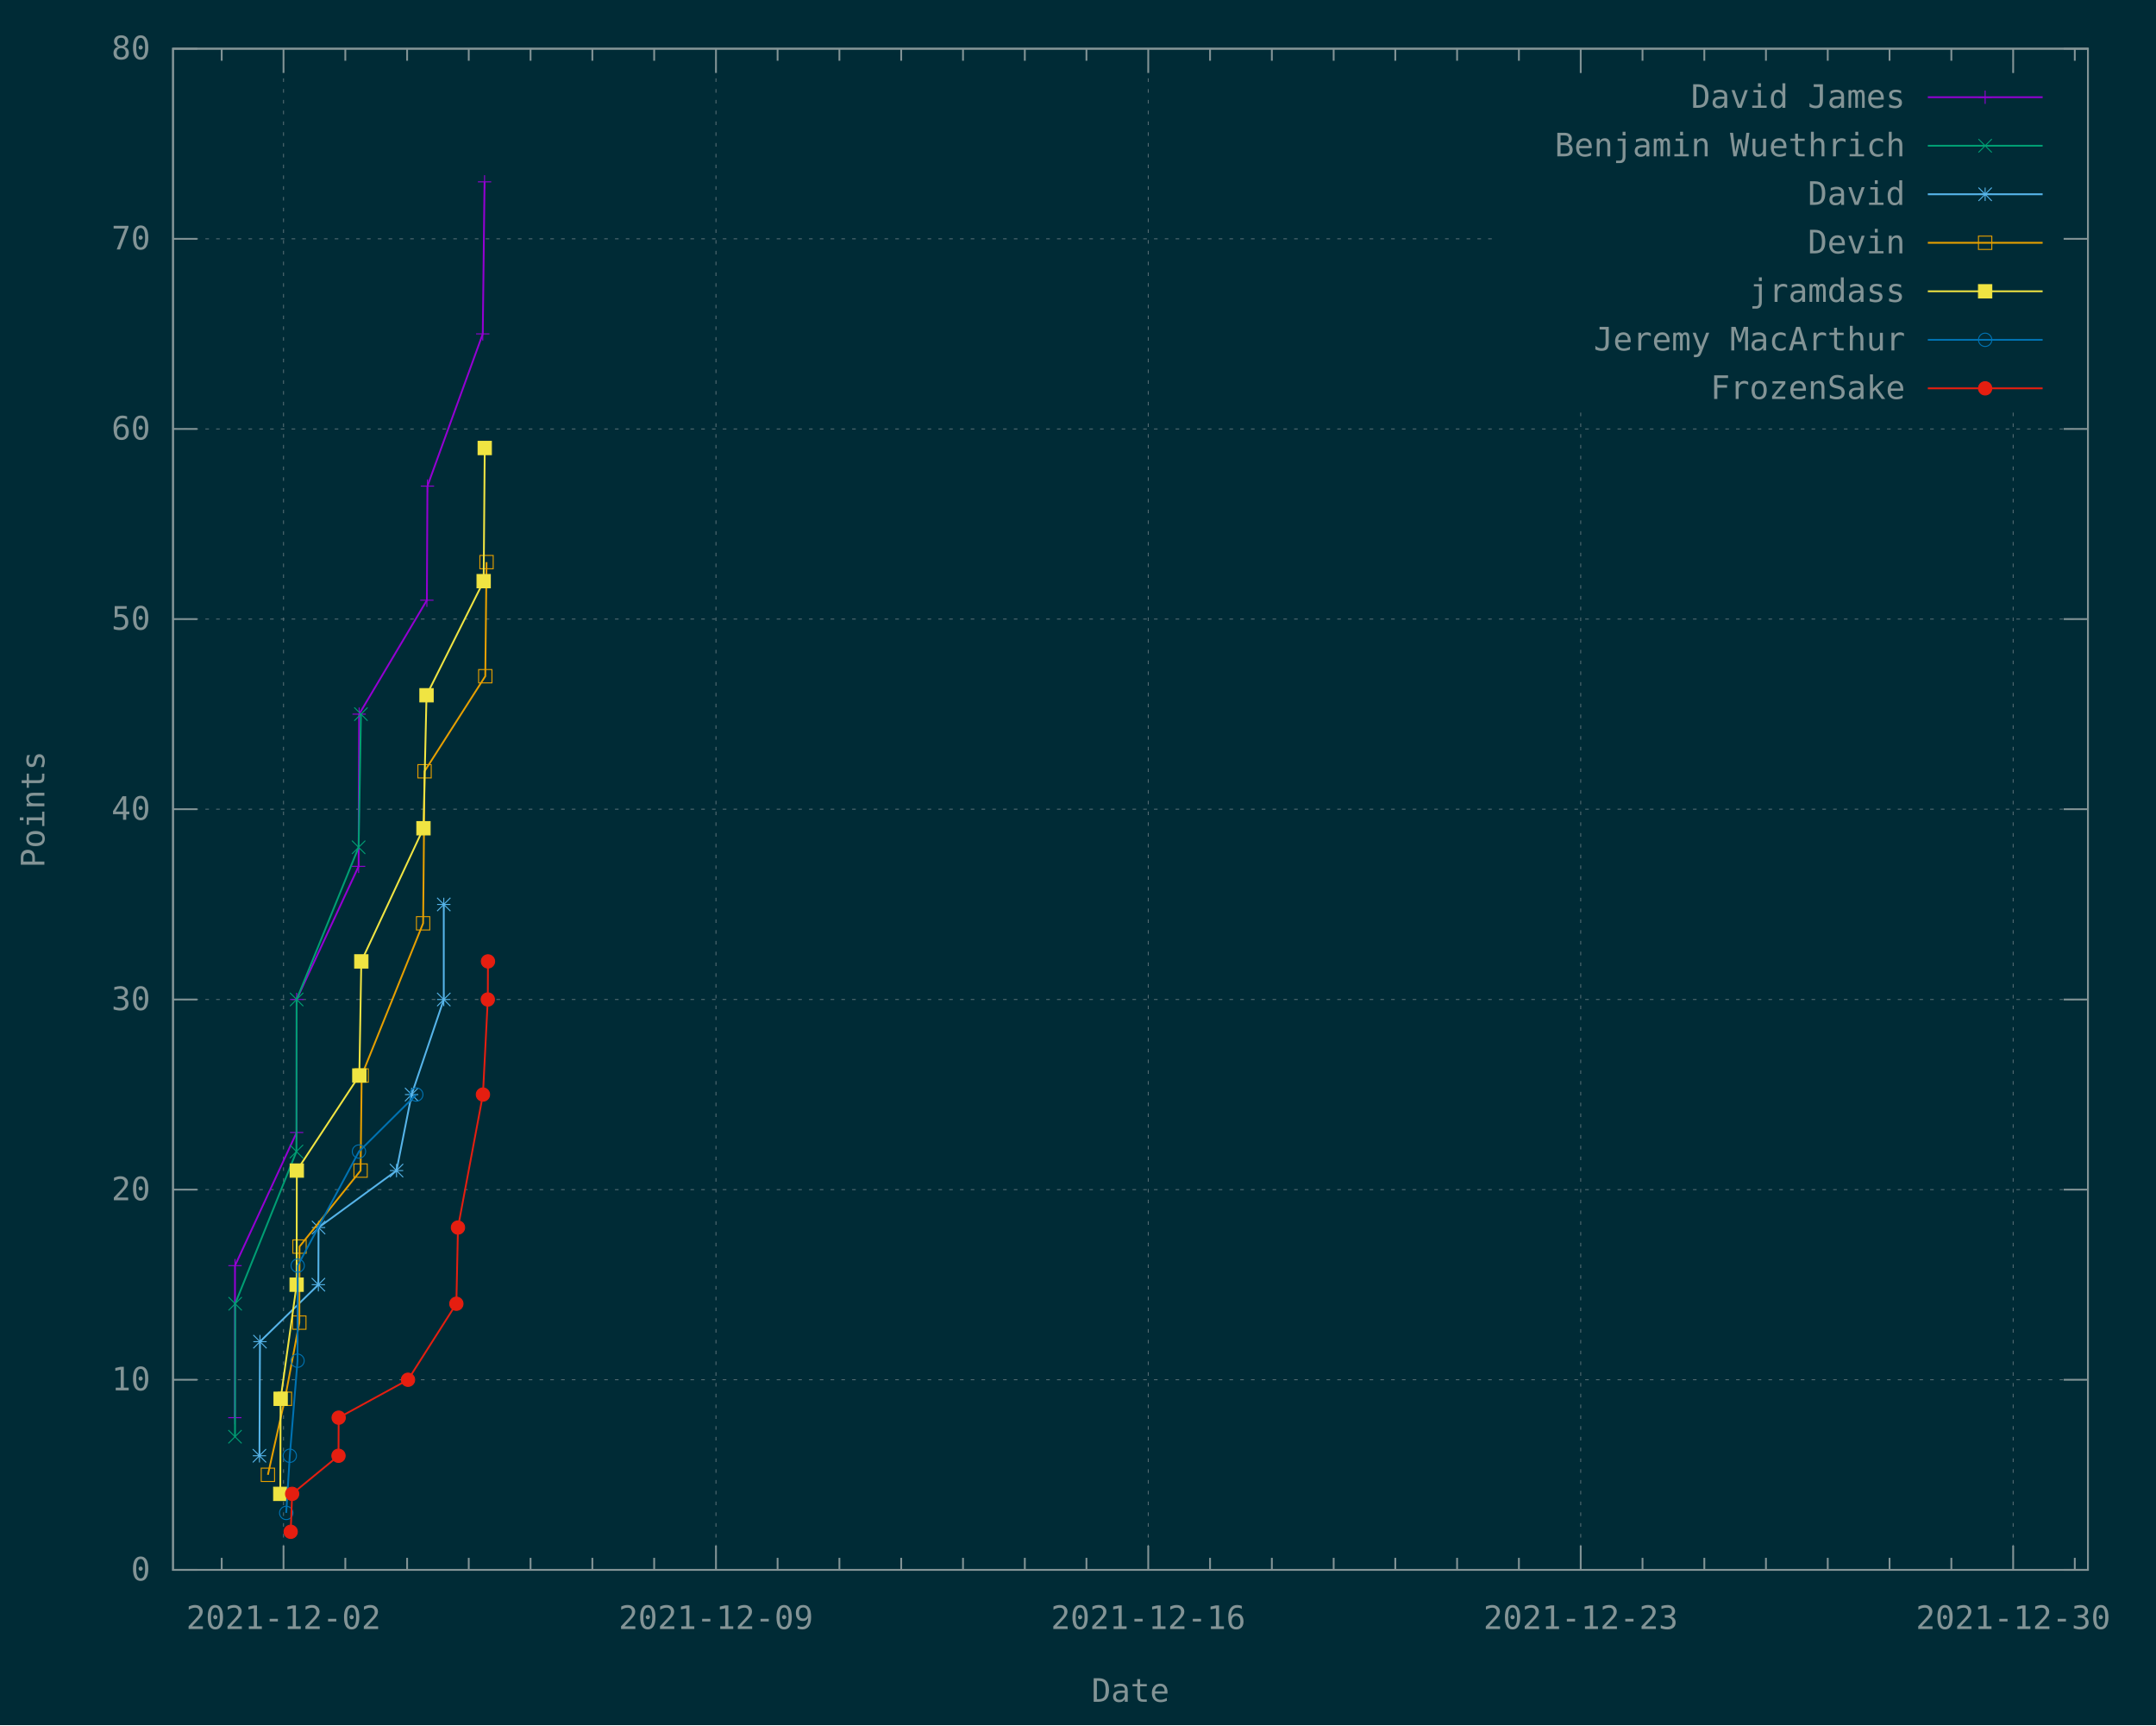
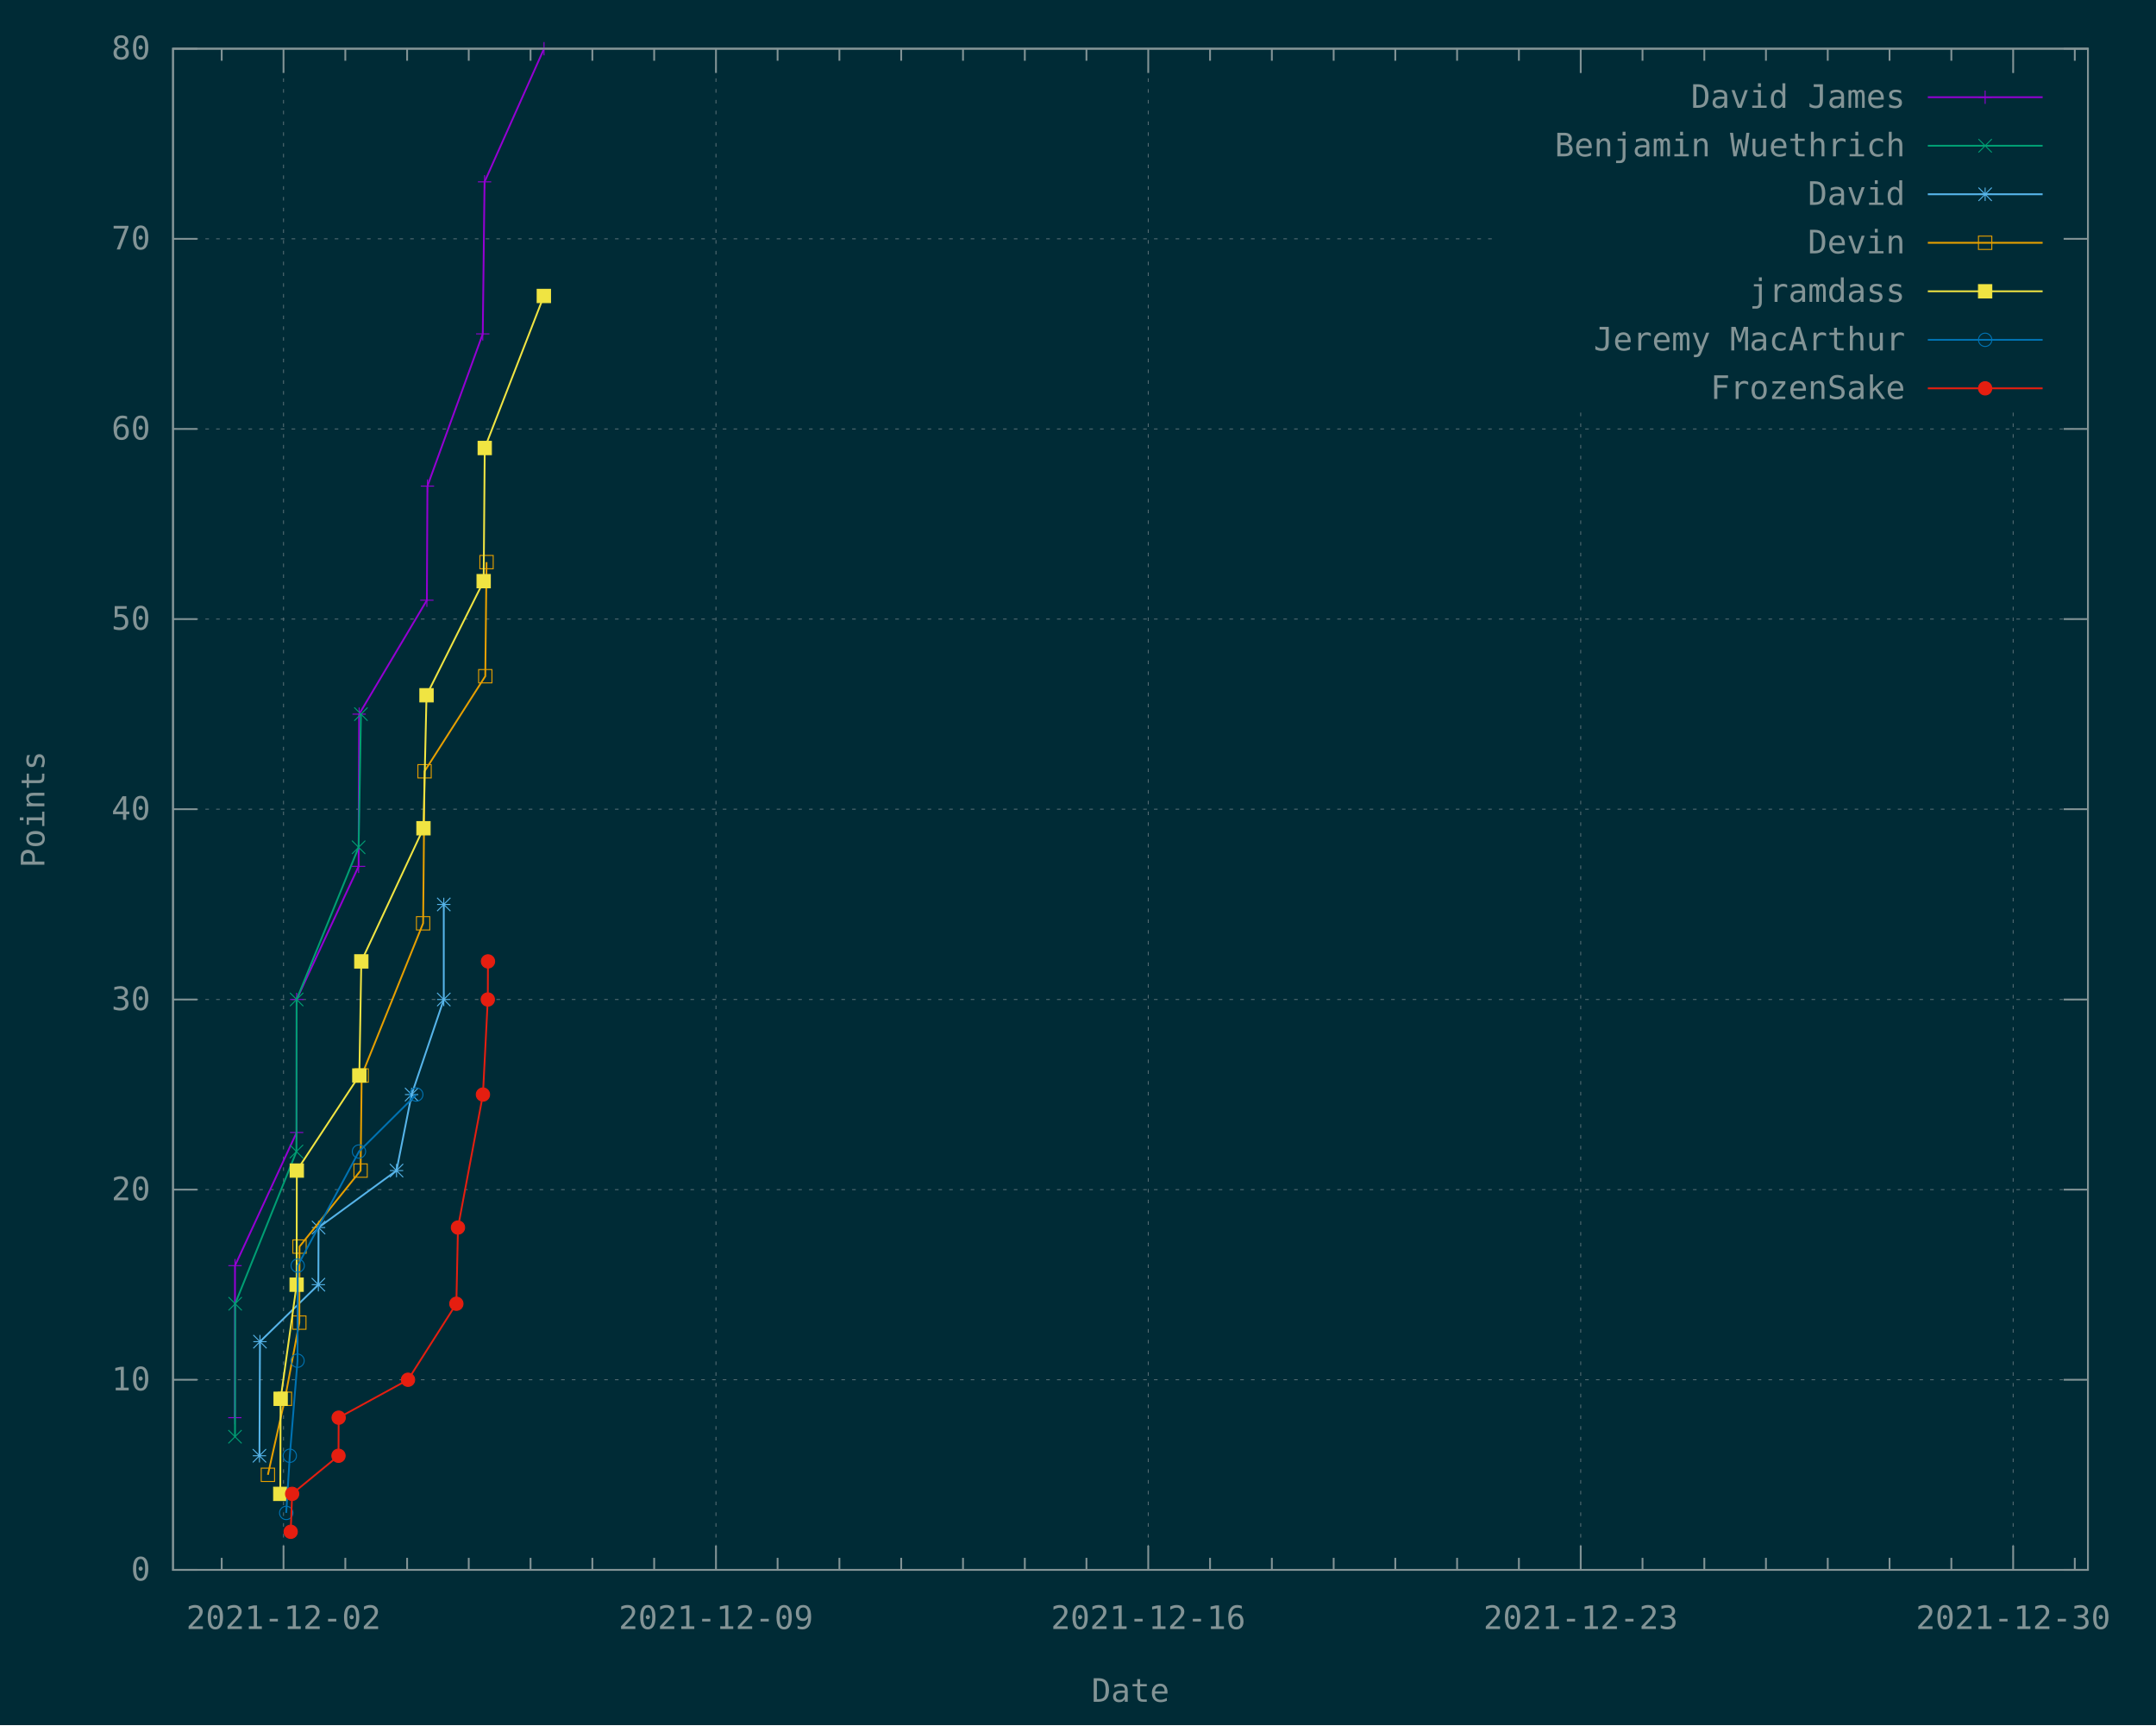
<svg xmlns="http://www.w3.org/2000/svg" xmlns:xlink="http://www.w3.org/1999/xlink" width="1200" height="960" viewBox="0 0 1200 960">
  <g id="gnuplot_canvas">
    <rect x="0" y="0" width="1200" height="960" fill="#002b36" />
    <defs>
      <circle id="gpDot" r="0.5" stroke-width="0.5" stroke="currentColor" />
      <path id="gpPt0" stroke-width="0.148" stroke="currentColor" d="M-1,0 h2 M0,-1 v2" />
      <path id="gpPt1" stroke-width="0.148" stroke="currentColor" d="M-1,-1 L1,1 M1,-1 L-1,1" />
      <path id="gpPt2" stroke-width="0.148" stroke="currentColor" d="M-1,0 L1,0 M0,-1 L0,1 M-1,-1 L1,1 M-1,1 L1,-1" />
      <rect id="gpPt3" stroke-width="0.148" stroke="currentColor" x="-1" y="-1" width="2" height="2" />
      <rect id="gpPt4" stroke-width="0.148" stroke="currentColor" fill="currentColor" x="-1" y="-1" width="2" height="2" />
      <circle id="gpPt5" stroke-width="0.148" stroke="currentColor" cx="0" cy="0" r="1" />
      <use xlink:href="#gpPt5" id="gpPt6" fill="currentColor" stroke="none" />
      <path id="gpPt7" stroke-width="0.148" stroke="currentColor" d="M0,-1.33 L-1.33,0.67 L1.33,0.67 z" />
      <use xlink:href="#gpPt7" id="gpPt8" fill="currentColor" stroke="none" />
      <use xlink:href="#gpPt7" id="gpPt9" stroke="currentColor" transform="rotate(180)" />
      <use xlink:href="#gpPt9" id="gpPt10" fill="currentColor" stroke="none" />
      <use xlink:href="#gpPt3" id="gpPt11" stroke="currentColor" transform="rotate(45)" />
      <use xlink:href="#gpPt11" id="gpPt12" fill="currentColor" stroke="none" />
      <path id="gpPt13" stroke-width="0.148" stroke="currentColor" d="M0,1.330 L1.265,0.411 L0.782,-1.067 L-0.782,-1.076 L-1.265,0.411 z" />
      <use xlink:href="#gpPt13" id="gpPt14" fill="currentColor" stroke="none" />
      <filter id="textbox" filterUnits="objectBoundingBox" x="0" y="0" height="1" width="1">
        <feFlood flood-color="#002B36" flood-opacity="1" result="bgnd" />
        <feComposite in="SourceGraphic" in2="bgnd" operator="atop" />
      </filter>
      <filter id="greybox" filterUnits="objectBoundingBox" x="0" y="0" height="1" width="1">
        <feFlood flood-color="lightgrey" flood-opacity="1" result="grey" />
        <feComposite in="SourceGraphic" in2="grey" operator="atop" />
      </filter>
    </defs>
    <g fill="none" color="#002B36" stroke="currentColor" stroke-width="1.00" stroke-linecap="butt" stroke-linejoin="miter">
</g>
    <g fill="none" color="black" stroke="currentColor" stroke-width="1.00" stroke-linecap="butt" stroke-linejoin="miter">
</g>
    <g fill="none" color="black" stroke="rgb(131, 148, 150)" stroke-width="0.50" stroke-linecap="butt" stroke-linejoin="miter">
</g>
    <g fill="none" color="gray" stroke="currentColor" stroke-width="0.50" stroke-linecap="butt" stroke-linejoin="miter">
      <path stroke="rgb( 88, 110, 117)" stroke-dasharray="2,4" class="gridline" d="M96.3,873.6 L1162.1,873.6  " />
    </g>
    <g fill="none" color="gray" stroke="rgb( 88, 110, 117)" stroke-width="1.00" stroke-linecap="butt" stroke-linejoin="miter">
</g>
    <g fill="none" color="black" stroke="currentColor" stroke-width="1.00" stroke-linecap="butt" stroke-linejoin="miter">
      <path stroke="rgb(131, 148, 150)" d="M96.3,873.6 L109.8,873.6 M1162.1,873.6 L1148.6,873.6  " />
      <g transform="translate(83.7,879.5)" stroke="none" fill="rgb(131,148,150)" font-family="Inconsolata" font-size="18.00" text-anchor="end">
        <text>
          <tspan font-family="Inconsolata"> 0</tspan>
        </text>
      </g>
    </g>
    <g fill="none" color="black" stroke="currentColor" stroke-width="1.00" stroke-linecap="butt" stroke-linejoin="miter">
</g>
    <g fill="none" color="black" stroke="rgb(131, 148, 150)" stroke-width="0.50" stroke-linecap="butt" stroke-linejoin="miter">
</g>
    <g fill="none" color="gray" stroke="currentColor" stroke-width="0.50" stroke-linecap="butt" stroke-linejoin="miter">
      <path stroke="rgb( 88, 110, 117)" stroke-dasharray="2,4" class="gridline" d="M96.3,767.8 L1162.1,767.8  " />
    </g>
    <g fill="none" color="gray" stroke="rgb( 88, 110, 117)" stroke-width="1.00" stroke-linecap="butt" stroke-linejoin="miter">
</g>
    <g fill="none" color="black" stroke="currentColor" stroke-width="1.00" stroke-linecap="butt" stroke-linejoin="miter">
      <path stroke="rgb(131, 148, 150)" d="M96.3,767.8 L109.8,767.8 M1162.1,767.8 L1148.6,767.8  " />
      <g transform="translate(83.7,773.7)" stroke="none" fill="rgb(131,148,150)" font-family="Inconsolata" font-size="18.00" text-anchor="end">
        <text>
          <tspan font-family="Inconsolata"> 10</tspan>
        </text>
      </g>
    </g>
    <g fill="none" color="black" stroke="currentColor" stroke-width="1.00" stroke-linecap="butt" stroke-linejoin="miter">
</g>
    <g fill="none" color="black" stroke="rgb(131, 148, 150)" stroke-width="0.50" stroke-linecap="butt" stroke-linejoin="miter">
</g>
    <g fill="none" color="gray" stroke="currentColor" stroke-width="0.50" stroke-linecap="butt" stroke-linejoin="miter">
      <path stroke="rgb( 88, 110, 117)" stroke-dasharray="2,4" class="gridline" d="M96.3,662.0 L1162.1,662.0  " />
    </g>
    <g fill="none" color="gray" stroke="rgb( 88, 110, 117)" stroke-width="1.00" stroke-linecap="butt" stroke-linejoin="miter">
</g>
    <g fill="none" color="black" stroke="currentColor" stroke-width="1.00" stroke-linecap="butt" stroke-linejoin="miter">
      <path stroke="rgb(131, 148, 150)" d="M96.3,662.0 L109.8,662.0 M1162.1,662.0 L1148.6,662.0  " />
      <g transform="translate(83.7,667.9)" stroke="none" fill="rgb(131,148,150)" font-family="Inconsolata" font-size="18.00" text-anchor="end">
        <text>
          <tspan font-family="Inconsolata"> 20</tspan>
        </text>
      </g>
    </g>
    <g fill="none" color="black" stroke="currentColor" stroke-width="1.00" stroke-linecap="butt" stroke-linejoin="miter">
</g>
    <g fill="none" color="black" stroke="rgb(131, 148, 150)" stroke-width="0.50" stroke-linecap="butt" stroke-linejoin="miter">
</g>
    <g fill="none" color="gray" stroke="currentColor" stroke-width="0.50" stroke-linecap="butt" stroke-linejoin="miter">
      <path stroke="rgb( 88, 110, 117)" stroke-dasharray="2,4" class="gridline" d="M96.3,556.2 L1162.1,556.2  " />
    </g>
    <g fill="none" color="gray" stroke="rgb( 88, 110, 117)" stroke-width="1.00" stroke-linecap="butt" stroke-linejoin="miter">
</g>
    <g fill="none" color="black" stroke="currentColor" stroke-width="1.00" stroke-linecap="butt" stroke-linejoin="miter">
      <path stroke="rgb(131, 148, 150)" d="M96.3,556.2 L109.8,556.2 M1162.1,556.2 L1148.6,556.2  " />
      <g transform="translate(83.7,562.1)" stroke="none" fill="rgb(131,148,150)" font-family="Inconsolata" font-size="18.00" text-anchor="end">
        <text>
          <tspan font-family="Inconsolata"> 30</tspan>
        </text>
      </g>
    </g>
    <g fill="none" color="black" stroke="currentColor" stroke-width="1.00" stroke-linecap="butt" stroke-linejoin="miter">
</g>
    <g fill="none" color="black" stroke="rgb(131, 148, 150)" stroke-width="0.50" stroke-linecap="butt" stroke-linejoin="miter">
</g>
    <g fill="none" color="gray" stroke="currentColor" stroke-width="0.50" stroke-linecap="butt" stroke-linejoin="miter">
      <path stroke="rgb( 88, 110, 117)" stroke-dasharray="2,4" class="gridline" d="M96.3,450.3 L1162.1,450.3  " />
    </g>
    <g fill="none" color="gray" stroke="rgb( 88, 110, 117)" stroke-width="1.00" stroke-linecap="butt" stroke-linejoin="miter">
</g>
    <g fill="none" color="black" stroke="currentColor" stroke-width="1.00" stroke-linecap="butt" stroke-linejoin="miter">
      <path stroke="rgb(131, 148, 150)" d="M96.3,450.3 L109.8,450.3 M1162.1,450.3 L1148.6,450.3  " />
      <g transform="translate(83.7,456.2)" stroke="none" fill="rgb(131,148,150)" font-family="Inconsolata" font-size="18.00" text-anchor="end">
        <text>
          <tspan font-family="Inconsolata"> 40</tspan>
        </text>
      </g>
    </g>
    <g fill="none" color="black" stroke="currentColor" stroke-width="1.00" stroke-linecap="butt" stroke-linejoin="miter">
</g>
    <g fill="none" color="black" stroke="rgb(131, 148, 150)" stroke-width="0.50" stroke-linecap="butt" stroke-linejoin="miter">
</g>
    <g fill="none" color="gray" stroke="currentColor" stroke-width="0.50" stroke-linecap="butt" stroke-linejoin="miter">
      <path stroke="rgb( 88, 110, 117)" stroke-dasharray="2,4" class="gridline" d="M96.3,344.5 L1162.1,344.5  " />
    </g>
    <g fill="none" color="gray" stroke="rgb( 88, 110, 117)" stroke-width="1.00" stroke-linecap="butt" stroke-linejoin="miter">
</g>
    <g fill="none" color="black" stroke="currentColor" stroke-width="1.00" stroke-linecap="butt" stroke-linejoin="miter">
      <path stroke="rgb(131, 148, 150)" d="M96.3,344.5 L109.8,344.5 M1162.1,344.5 L1148.6,344.5  " />
      <g transform="translate(83.7,350.4)" stroke="none" fill="rgb(131,148,150)" font-family="Inconsolata" font-size="18.00" text-anchor="end">
        <text>
          <tspan font-family="Inconsolata"> 50</tspan>
        </text>
      </g>
    </g>
    <g fill="none" color="black" stroke="currentColor" stroke-width="1.00" stroke-linecap="butt" stroke-linejoin="miter">
</g>
    <g fill="none" color="black" stroke="rgb(131, 148, 150)" stroke-width="0.50" stroke-linecap="butt" stroke-linejoin="miter">
</g>
    <g fill="none" color="gray" stroke="currentColor" stroke-width="0.50" stroke-linecap="butt" stroke-linejoin="miter">
      <path stroke="rgb( 88, 110, 117)" stroke-dasharray="2,4" class="gridline" d="M96.3,238.7 L1162.1,238.7  " />
    </g>
    <g fill="none" color="gray" stroke="rgb( 88, 110, 117)" stroke-width="1.00" stroke-linecap="butt" stroke-linejoin="miter">
</g>
    <g fill="none" color="black" stroke="currentColor" stroke-width="1.00" stroke-linecap="butt" stroke-linejoin="miter">
      <path stroke="rgb(131, 148, 150)" d="M96.3,238.7 L109.8,238.7 M1162.1,238.7 L1148.6,238.7  " />
      <g transform="translate(83.7,244.6)" stroke="none" fill="rgb(131,148,150)" font-family="Inconsolata" font-size="18.00" text-anchor="end">
        <text>
          <tspan font-family="Inconsolata"> 60</tspan>
        </text>
      </g>
    </g>
    <g fill="none" color="black" stroke="currentColor" stroke-width="1.00" stroke-linecap="butt" stroke-linejoin="miter">
</g>
    <g fill="none" color="black" stroke="rgb(131, 148, 150)" stroke-width="0.50" stroke-linecap="butt" stroke-linejoin="miter">
</g>
    <g fill="none" color="gray" stroke="currentColor" stroke-width="0.50" stroke-linecap="butt" stroke-linejoin="miter">
      <path stroke="rgb( 88, 110, 117)" stroke-dasharray="2,4" class="gridline" d="M96.3,132.9 L833.6,132.9 M1149.5,132.9 L1162.1,132.9  " />
    </g>
    <g fill="none" color="gray" stroke="rgb( 88, 110, 117)" stroke-width="1.00" stroke-linecap="butt" stroke-linejoin="miter">
</g>
    <g fill="none" color="black" stroke="currentColor" stroke-width="1.00" stroke-linecap="butt" stroke-linejoin="miter">
      <path stroke="rgb(131, 148, 150)" d="M96.3,132.9 L109.8,132.9 M1162.1,132.9 L1148.6,132.9  " />
      <g transform="translate(83.7,138.8)" stroke="none" fill="rgb(131,148,150)" font-family="Inconsolata" font-size="18.00" text-anchor="end">
        <text>
          <tspan font-family="Inconsolata"> 70</tspan>
        </text>
      </g>
    </g>
    <g fill="none" color="black" stroke="currentColor" stroke-width="1.00" stroke-linecap="butt" stroke-linejoin="miter">
</g>
    <g fill="none" color="black" stroke="rgb(131, 148, 150)" stroke-width="0.50" stroke-linecap="butt" stroke-linejoin="miter">
</g>
    <g fill="none" color="gray" stroke="currentColor" stroke-width="0.50" stroke-linecap="butt" stroke-linejoin="miter">
      <path stroke="rgb( 88, 110, 117)" stroke-dasharray="2,4" class="gridline" d="M96.3,27.1 L1162.1,27.1  " />
    </g>
    <g fill="none" color="gray" stroke="rgb( 88, 110, 117)" stroke-width="1.00" stroke-linecap="butt" stroke-linejoin="miter">
</g>
    <g fill="none" color="black" stroke="currentColor" stroke-width="1.00" stroke-linecap="butt" stroke-linejoin="miter">
      <path stroke="rgb(131, 148, 150)" d="M96.3,27.1 L109.8,27.1 M1162.1,27.1 L1148.6,27.1  " />
      <g transform="translate(83.7,33.0)" stroke="none" fill="rgb(131,148,150)" font-family="Inconsolata" font-size="18.00" text-anchor="end">
        <text>
          <tspan font-family="Inconsolata"> 80</tspan>
        </text>
      </g>
    </g>
    <g fill="none" color="black" stroke="currentColor" stroke-width="1.00" stroke-linecap="butt" stroke-linejoin="miter">
      <path stroke="rgb(131, 148, 150)" d="M123.4,873.6 L123.4,866.9 M123.4,27.1 L123.4,33.8  " />
    </g>
    <g fill="none" color="black" stroke="rgb(131, 148, 150)" stroke-width="0.50" stroke-linecap="butt" stroke-linejoin="miter">
</g>
    <g fill="none" color="gray" stroke="currentColor" stroke-width="0.50" stroke-linecap="butt" stroke-linejoin="miter">
      <path stroke="rgb( 88, 110, 117)" stroke-dasharray="2,4" class="gridline" d="M157.8,873.6 L157.8,27.1  " />
    </g>
    <g fill="none" color="gray" stroke="rgb( 88, 110, 117)" stroke-width="1.00" stroke-linecap="butt" stroke-linejoin="miter">
</g>
    <g fill="none" color="black" stroke="currentColor" stroke-width="1.00" stroke-linecap="butt" stroke-linejoin="miter">
      <path stroke="rgb(131, 148, 150)" d="M157.8,873.6 L157.8,860.1 M157.8,27.1 L157.8,40.6  " />
      <g transform="translate(157.8,906.5)" stroke="none" fill="rgb(131,148,150)" font-family="Inconsolata" font-size="18.00" text-anchor="middle">
        <text>
          <tspan font-family="Inconsolata">2021-12-02</tspan>
        </text>
      </g>
    </g>
    <g fill="none" color="black" stroke="currentColor" stroke-width="1.00" stroke-linecap="butt" stroke-linejoin="miter">
      <path stroke="rgb(131, 148, 150)" d="M192.2,873.6 L192.2,866.9 M192.2,27.1 L192.2,33.8 M226.6,873.6 L226.6,866.9 M226.6,27.1 L226.6,33.8   M260.9,873.6 L260.9,866.9 M260.9,27.1 L260.9,33.8 M295.3,873.6 L295.3,866.9 M295.3,27.1 L295.3,33.8   M329.7,873.6 L329.7,866.9 M329.7,27.1 L329.7,33.8 M364.1,873.6 L364.1,866.9 M364.1,27.1 L364.1,33.8    " />
    </g>
    <g fill="none" color="black" stroke="rgb(131, 148, 150)" stroke-width="0.50" stroke-linecap="butt" stroke-linejoin="miter">
</g>
    <g fill="none" color="gray" stroke="currentColor" stroke-width="0.50" stroke-linecap="butt" stroke-linejoin="miter">
      <path stroke="rgb( 88, 110, 117)" stroke-dasharray="2,4" class="gridline" d="M398.5,873.6 L398.5,27.1  " />
    </g>
    <g fill="none" color="gray" stroke="rgb( 88, 110, 117)" stroke-width="1.00" stroke-linecap="butt" stroke-linejoin="miter">
</g>
    <g fill="none" color="black" stroke="currentColor" stroke-width="1.00" stroke-linecap="butt" stroke-linejoin="miter">
      <path stroke="rgb(131, 148, 150)" d="M398.5,873.6 L398.5,860.1 M398.5,27.1 L398.5,40.6  " />
      <g transform="translate(398.5,906.5)" stroke="none" fill="rgb(131,148,150)" font-family="Inconsolata" font-size="18.00" text-anchor="middle">
        <text>
          <tspan font-family="Inconsolata">2021-12-09</tspan>
        </text>
      </g>
    </g>
    <g fill="none" color="black" stroke="currentColor" stroke-width="1.00" stroke-linecap="butt" stroke-linejoin="miter">
      <path stroke="rgb(131, 148, 150)" d="M432.8,873.6 L432.8,866.9 M432.8,27.1 L432.8,33.8 M467.2,873.6 L467.2,866.9 M467.2,27.1 L467.2,33.8   M501.6,873.6 L501.6,866.9 M501.6,27.1 L501.6,33.8 M536.0,873.6 L536.0,866.9 M536.0,27.1 L536.0,33.8   M570.4,873.6 L570.4,866.9 M570.4,27.1 L570.4,33.8 M604.7,873.6 L604.7,866.9 M604.7,27.1 L604.7,33.8    " />
    </g>
    <g fill="none" color="black" stroke="rgb(131, 148, 150)" stroke-width="0.50" stroke-linecap="butt" stroke-linejoin="miter">
</g>
    <g fill="none" color="gray" stroke="currentColor" stroke-width="0.50" stroke-linecap="butt" stroke-linejoin="miter">
      <path stroke="rgb( 88, 110, 117)" stroke-dasharray="2,4" class="gridline" d="M639.1,873.6 L639.1,27.1  " />
    </g>
    <g fill="none" color="gray" stroke="rgb( 88, 110, 117)" stroke-width="1.00" stroke-linecap="butt" stroke-linejoin="miter">
</g>
    <g fill="none" color="black" stroke="currentColor" stroke-width="1.00" stroke-linecap="butt" stroke-linejoin="miter">
      <path stroke="rgb(131, 148, 150)" d="M639.1,873.6 L639.1,860.1 M639.1,27.1 L639.1,40.6  " />
      <g transform="translate(639.1,906.5)" stroke="none" fill="rgb(131,148,150)" font-family="Inconsolata" font-size="18.00" text-anchor="middle">
        <text>
          <tspan font-family="Inconsolata">2021-12-16</tspan>
        </text>
      </g>
    </g>
    <g fill="none" color="black" stroke="currentColor" stroke-width="1.00" stroke-linecap="butt" stroke-linejoin="miter">
      <path stroke="rgb(131, 148, 150)" d="M673.5,873.6 L673.5,866.9 M673.5,27.1 L673.5,33.8 M707.9,873.6 L707.9,866.9 M707.9,27.1 L707.9,33.8   M742.3,873.6 L742.3,866.9 M742.3,27.1 L742.3,33.8 M776.6,873.6 L776.6,866.9 M776.6,27.1 L776.6,33.8   M811.0,873.6 L811.0,866.9 M811.0,27.1 L811.0,33.8 M845.4,873.6 L845.4,866.9 M845.4,27.1 L845.4,33.8    " />
    </g>
    <g fill="none" color="black" stroke="rgb(131, 148, 150)" stroke-width="0.50" stroke-linecap="butt" stroke-linejoin="miter">
</g>
    <g fill="none" color="gray" stroke="currentColor" stroke-width="0.50" stroke-linecap="butt" stroke-linejoin="miter">
      <path stroke="rgb( 88, 110, 117)" stroke-dasharray="2,4" class="gridline" d="M879.8,873.6 L879.8,229.6 M879.8,40.6 L879.8,27.1  " />
    </g>
    <g fill="none" color="gray" stroke="rgb( 88, 110, 117)" stroke-width="1.00" stroke-linecap="butt" stroke-linejoin="miter">
</g>
    <g fill="none" color="black" stroke="currentColor" stroke-width="1.00" stroke-linecap="butt" stroke-linejoin="miter">
      <path stroke="rgb(131, 148, 150)" d="M879.8,873.6 L879.8,860.1 M879.8,27.1 L879.8,40.6  " />
      <g transform="translate(879.8,906.5)" stroke="none" fill="rgb(131,148,150)" font-family="Inconsolata" font-size="18.00" text-anchor="middle">
        <text>
          <tspan font-family="Inconsolata">2021-12-23</tspan>
        </text>
      </g>
    </g>
    <g fill="none" color="black" stroke="currentColor" stroke-width="1.00" stroke-linecap="butt" stroke-linejoin="miter">
      <path stroke="rgb(131, 148, 150)" d="M914.2,873.6 L914.2,866.9 M914.2,27.1 L914.2,33.8 M948.6,873.6 L948.6,866.9 M948.6,27.1 L948.6,33.8   M982.9,873.6 L982.9,866.9 M982.9,27.1 L982.9,33.8 M1017.3,873.6 L1017.3,866.9 M1017.3,27.1 L1017.3,33.8   M1051.7,873.6 L1051.7,866.9 M1051.7,27.1 L1051.7,33.8 M1086.1,873.6 L1086.1,866.9 M1086.1,27.1 L1086.1,33.8    " />
    </g>
    <g fill="none" color="black" stroke="rgb(131, 148, 150)" stroke-width="0.50" stroke-linecap="butt" stroke-linejoin="miter">
</g>
    <g fill="none" color="gray" stroke="currentColor" stroke-width="0.50" stroke-linecap="butt" stroke-linejoin="miter">
      <path stroke="rgb( 88, 110, 117)" stroke-dasharray="2,4" class="gridline" d="M1120.5,873.6 L1120.5,229.6 M1120.5,40.6 L1120.5,27.1  " />
    </g>
    <g fill="none" color="gray" stroke="rgb( 88, 110, 117)" stroke-width="1.00" stroke-linecap="butt" stroke-linejoin="miter">
</g>
    <g fill="none" color="black" stroke="currentColor" stroke-width="1.00" stroke-linecap="butt" stroke-linejoin="miter">
      <path stroke="rgb(131, 148, 150)" d="M1120.5,873.6 L1120.5,860.1 M1120.5,27.1 L1120.5,40.6  " />
      <g transform="translate(1120.5,906.5)" stroke="none" fill="rgb(131,148,150)" font-family="Inconsolata" font-size="18.00" text-anchor="middle">
        <text>
          <tspan font-family="Inconsolata">2021-12-30</tspan>
        </text>
      </g>
    </g>
    <g fill="none" color="black" stroke="currentColor" stroke-width="1.00" stroke-linecap="butt" stroke-linejoin="miter">
      <path stroke="rgb(131, 148, 150)" d="M1154.8,873.6 L1154.8,866.9 M1154.8,27.1 L1154.8,33.8  " />
    </g>
    <g fill="none" color="black" stroke="currentColor" stroke-width="1.00" stroke-linecap="butt" stroke-linejoin="miter">
      <path stroke="rgb(131, 148, 150)" d="M96.3,27.1 L96.3,873.6 L1162.1,873.6 L1162.1,27.1 L96.3,27.1 Z  " />
    </g>
    <g fill="none" color="black" stroke="currentColor" stroke-width="1.00" stroke-linecap="butt" stroke-linejoin="miter">
      <g transform="translate(24.7,450.4) rotate(270)" stroke="none" fill="rgb(131,148,150)" font-family="Inconsolata" font-size="18.00" text-anchor="middle">
        <text>
          <tspan font-family="Inconsolata">Points</tspan>
        </text>
      </g>
    </g>
    <g fill="none" color="black" stroke="currentColor" stroke-width="1.00" stroke-linecap="butt" stroke-linejoin="miter">
      <g transform="translate(629.2,947.0)" stroke="none" fill="rgb(131,148,150)" font-family="Inconsolata" font-size="18.00" text-anchor="middle">
        <text>
          <tspan font-family="Inconsolata">Date</tspan>
        </text>
      </g>
    </g>
    <g fill="none" color="black" stroke="currentColor" stroke-width="1.00" stroke-linecap="butt" stroke-linejoin="miter">
</g>
    <g id="gnuplot_plot_1">
      <g fill="none" color="black" stroke="currentColor" stroke-width="1.00" stroke-linecap="butt" stroke-linejoin="miter">
        <g transform="translate(1060.4,60.0)" stroke="none" fill="rgb(131,148,150)" font-family="Inconsolata" font-size="18.00" text-anchor="end">
          <text>
            <tspan font-family="Inconsolata">David James</tspan>
          </text>
        </g>
      </g>
      <g fill="none" color="black" stroke="currentColor" stroke-width="1.00" stroke-linecap="butt" stroke-linejoin="miter">
-         <path stroke="rgb(148,   0, 211)" d="M1073.0,54.1 L1136.9,54.1 M130.7,788.9 L130.8,704.3 L165.1,630.2 L165.1,556.2 L199.6,482.1 L199.9,397.4   L237.6,334.0 L237.9,270.5 L268.7,185.8 L269.7,101.2  " />
+         <path stroke="rgb(148,   0, 211)" d="M1073.0,54.1 L1136.9,54.1 M130.7,788.9 L130.8,704.3 L165.1,630.2 L165.1,556.2 L199.6,482.1 L199.9,397.4   L237.6,334.0 L237.9,270.5 L268.7,185.8 L269.7,101.2 L302.8,27.1  " />
        <use xlink:href="#gpPt0" transform="translate(130.7,788.9) scale(3.71)" color="rgb(148,   0, 211)" />
        <use xlink:href="#gpPt0" transform="translate(130.8,704.3) scale(3.71)" color="rgb(148,   0, 211)" />
        <use xlink:href="#gpPt0" transform="translate(165.1,630.2) scale(3.71)" color="rgb(148,   0, 211)" />
        <use xlink:href="#gpPt0" transform="translate(165.1,556.2) scale(3.71)" color="rgb(148,   0, 211)" />
        <use xlink:href="#gpPt0" transform="translate(199.6,482.1) scale(3.71)" color="rgb(148,   0, 211)" />
        <use xlink:href="#gpPt0" transform="translate(199.9,397.4) scale(3.71)" color="rgb(148,   0, 211)" />
        <use xlink:href="#gpPt0" transform="translate(237.6,334.0) scale(3.71)" color="rgb(148,   0, 211)" />
        <use xlink:href="#gpPt0" transform="translate(237.9,270.5) scale(3.71)" color="rgb(148,   0, 211)" />
        <use xlink:href="#gpPt0" transform="translate(268.7,185.8) scale(3.71)" color="rgb(148,   0, 211)" />
        <use xlink:href="#gpPt0" transform="translate(269.7,101.2) scale(3.71)" color="rgb(148,   0, 211)" />
+         <use xlink:href="#gpPt0" transform="translate(302.8,27.1) scale(3.71)" color="rgb(148,   0, 211)" />
        <use xlink:href="#gpPt0" transform="translate(1104.9,54.1) scale(3.71)" color="rgb(148,   0, 211)" />
      </g>
    </g>
    <g id="gnuplot_plot_2">
      <g fill="none" color="black" stroke="currentColor" stroke-width="1.00" stroke-linecap="butt" stroke-linejoin="miter">
        <g transform="translate(1060.4,87.0)" stroke="none" fill="rgb(131,148,150)" font-family="Inconsolata" font-size="18.00" text-anchor="end">
          <text>
            <tspan font-family="Inconsolata">Benjamin Wuethrich</tspan>
          </text>
        </g>
      </g>
      <g fill="none" color="black" stroke="currentColor" stroke-width="1.00" stroke-linecap="butt" stroke-linejoin="miter">
        <path stroke="rgb(  0, 158, 115)" d="M1073.0,81.1 L1136.9,81.1 M130.8,799.5 L130.9,725.5 L165.0,640.8 L165.1,556.2 L199.6,471.5 L200.9,397.4    " />
        <use xlink:href="#gpPt1" transform="translate(130.8,799.5) scale(3.71)" color="rgb(  0, 158, 115)" />
        <use xlink:href="#gpPt1" transform="translate(130.9,725.5) scale(3.71)" color="rgb(  0, 158, 115)" />
        <use xlink:href="#gpPt1" transform="translate(165.0,640.8) scale(3.71)" color="rgb(  0, 158, 115)" />
        <use xlink:href="#gpPt1" transform="translate(165.1,556.2) scale(3.71)" color="rgb(  0, 158, 115)" />
        <use xlink:href="#gpPt1" transform="translate(199.6,471.5) scale(3.71)" color="rgb(  0, 158, 115)" />
        <use xlink:href="#gpPt1" transform="translate(200.9,397.4) scale(3.71)" color="rgb(  0, 158, 115)" />
        <use xlink:href="#gpPt1" transform="translate(1104.9,81.1) scale(3.71)" color="rgb(  0, 158, 115)" />
      </g>
    </g>
    <g id="gnuplot_plot_3">
      <g fill="none" color="black" stroke="currentColor" stroke-width="1.00" stroke-linecap="butt" stroke-linejoin="miter">
        <g transform="translate(1060.4,114.0)" stroke="none" fill="rgb(131,148,150)" font-family="Inconsolata" font-size="18.00" text-anchor="end">
          <text>
            <tspan font-family="Inconsolata">David</tspan>
          </text>
        </g>
      </g>
      <g fill="none" color="black" stroke="currentColor" stroke-width="1.00" stroke-linecap="butt" stroke-linejoin="miter">
        <path stroke="rgb( 86, 180, 233)" d="M1073.0,108.1 L1136.9,108.1 M144.4,810.1 L144.7,746.6 L177.2,714.9 L177.3,683.1 L220.7,651.4 L229.1,609.1   L247.0,556.2 L247.0,503.3  " />
        <use xlink:href="#gpPt2" transform="translate(144.4,810.1) scale(3.71)" color="rgb( 86, 180, 233)" />
        <use xlink:href="#gpPt2" transform="translate(144.7,746.6) scale(3.71)" color="rgb( 86, 180, 233)" />
        <use xlink:href="#gpPt2" transform="translate(177.2,714.9) scale(3.71)" color="rgb( 86, 180, 233)" />
        <use xlink:href="#gpPt2" transform="translate(177.3,683.1) scale(3.71)" color="rgb( 86, 180, 233)" />
        <use xlink:href="#gpPt2" transform="translate(220.7,651.4) scale(3.71)" color="rgb( 86, 180, 233)" />
        <use xlink:href="#gpPt2" transform="translate(229.1,609.1) scale(3.71)" color="rgb( 86, 180, 233)" />
        <use xlink:href="#gpPt2" transform="translate(247.0,556.2) scale(3.71)" color="rgb( 86, 180, 233)" />
        <use xlink:href="#gpPt2" transform="translate(247.0,503.3) scale(3.71)" color="rgb( 86, 180, 233)" />
        <use xlink:href="#gpPt2" transform="translate(1104.9,108.1) scale(3.71)" color="rgb( 86, 180, 233)" />
      </g>
    </g>
    <g id="gnuplot_plot_4">
      <g fill="none" color="black" stroke="currentColor" stroke-width="1.00" stroke-linecap="butt" stroke-linejoin="miter">
        <g transform="translate(1060.4,141.0)" stroke="none" fill="rgb(131,148,150)" font-family="Inconsolata" font-size="18.00" text-anchor="end">
          <text>
            <tspan font-family="Inconsolata">Devin</tspan>
          </text>
        </g>
      </g>
      <g fill="none" color="black" stroke="currentColor" stroke-width="1.00" stroke-linecap="butt" stroke-linejoin="miter">
        <path stroke="rgb(230, 159,   0)" d="M1073.0,135.1 L1136.9,135.1 M149.1,820.7 L158.6,778.4 L166.6,736.0 L166.7,693.7 L200.7,651.4 L201.3,598.5   L235.5,513.8 L236.3,429.2 L270.1,376.3 L270.8,312.8  " />
        <use xlink:href="#gpPt3" transform="translate(149.1,820.7) scale(3.71)" color="rgb(230, 159,   0)" />
        <use xlink:href="#gpPt3" transform="translate(158.6,778.4) scale(3.71)" color="rgb(230, 159,   0)" />
        <use xlink:href="#gpPt3" transform="translate(166.6,736.0) scale(3.71)" color="rgb(230, 159,   0)" />
        <use xlink:href="#gpPt3" transform="translate(166.7,693.7) scale(3.71)" color="rgb(230, 159,   0)" />
        <use xlink:href="#gpPt3" transform="translate(200.7,651.4) scale(3.71)" color="rgb(230, 159,   0)" />
        <use xlink:href="#gpPt3" transform="translate(201.3,598.5) scale(3.71)" color="rgb(230, 159,   0)" />
        <use xlink:href="#gpPt3" transform="translate(235.5,513.8) scale(3.71)" color="rgb(230, 159,   0)" />
        <use xlink:href="#gpPt3" transform="translate(236.3,429.2) scale(3.71)" color="rgb(230, 159,   0)" />
        <use xlink:href="#gpPt3" transform="translate(270.1,376.3) scale(3.71)" color="rgb(230, 159,   0)" />
        <use xlink:href="#gpPt3" transform="translate(270.8,312.8) scale(3.71)" color="rgb(230, 159,   0)" />
        <use xlink:href="#gpPt3" transform="translate(1104.9,135.1) scale(3.71)" color="rgb(230, 159,   0)" />
      </g>
    </g>
    <g id="gnuplot_plot_5">
      <g fill="none" color="black" stroke="currentColor" stroke-width="1.00" stroke-linecap="butt" stroke-linejoin="miter">
        <g transform="translate(1060.4,168.0)" stroke="none" fill="rgb(131,148,150)" font-family="Inconsolata" font-size="18.00" text-anchor="end">
          <text>
            <tspan font-family="Inconsolata">jramdass</tspan>
          </text>
        </g>
      </g>
      <g fill="none" color="black" stroke="currentColor" stroke-width="1.00" stroke-linecap="butt" stroke-linejoin="miter">
-         <path stroke="rgb(240, 228,  66)" d="M1073.0,162.1 L1136.9,162.1 M156.0,831.3 L156.2,778.4 L165.1,714.9 L165.2,651.4 L200.0,598.5 L201.1,535.0   L235.7,460.9 L237.4,386.9 L269.2,323.4 L269.8,249.3  " />
+         <path stroke="rgb(240, 228,  66)" d="M1073.0,162.1 L1136.9,162.1 M156.0,831.3 L156.2,778.4 L165.1,714.9 L165.2,651.4 L200.0,598.5 L201.1,535.0   L235.7,460.9 L237.4,386.9 L269.2,323.4 L269.8,249.3 L302.7,164.7  " />
        <use xlink:href="#gpPt4" transform="translate(156.0,831.3) scale(3.71)" color="rgb(240, 228,  66)" />
        <use xlink:href="#gpPt4" transform="translate(156.2,778.4) scale(3.71)" color="rgb(240, 228,  66)" />
        <use xlink:href="#gpPt4" transform="translate(165.1,714.9) scale(3.71)" color="rgb(240, 228,  66)" />
        <use xlink:href="#gpPt4" transform="translate(165.2,651.4) scale(3.71)" color="rgb(240, 228,  66)" />
        <use xlink:href="#gpPt4" transform="translate(200.0,598.5) scale(3.71)" color="rgb(240, 228,  66)" />
        <use xlink:href="#gpPt4" transform="translate(201.1,535.0) scale(3.71)" color="rgb(240, 228,  66)" />
        <use xlink:href="#gpPt4" transform="translate(235.7,460.9) scale(3.71)" color="rgb(240, 228,  66)" />
        <use xlink:href="#gpPt4" transform="translate(237.4,386.9) scale(3.71)" color="rgb(240, 228,  66)" />
        <use xlink:href="#gpPt4" transform="translate(269.2,323.4) scale(3.71)" color="rgb(240, 228,  66)" />
        <use xlink:href="#gpPt4" transform="translate(269.8,249.3) scale(3.71)" color="rgb(240, 228,  66)" />
+         <use xlink:href="#gpPt4" transform="translate(302.7,164.7) scale(3.71)" color="rgb(240, 228,  66)" />
        <use xlink:href="#gpPt4" transform="translate(1104.9,162.1) scale(3.71)" color="rgb(240, 228,  66)" />
      </g>
    </g>
    <g id="gnuplot_plot_6">
      <g fill="none" color="black" stroke="currentColor" stroke-width="1.00" stroke-linecap="butt" stroke-linejoin="miter">
        <g transform="translate(1060.4,195.0)" stroke="none" fill="rgb(131,148,150)" font-family="Inconsolata" font-size="18.00" text-anchor="end">
          <text>
            <tspan font-family="Inconsolata">Jeremy MacArthur</tspan>
          </text>
        </g>
      </g>
      <g fill="none" color="black" stroke="currentColor" stroke-width="1.00" stroke-linecap="butt" stroke-linejoin="miter">
        <path stroke="rgb(  0, 114, 178)" d="M1073.0,189.1 L1136.9,189.1 M159.3,841.9 L161.3,810.1 L165.6,757.2 L165.7,704.3 L199.8,640.8 L231.7,609.1    " />
        <use xlink:href="#gpPt5" transform="translate(159.3,841.9) scale(3.71)" color="rgb(  0, 114, 178)" />
        <use xlink:href="#gpPt5" transform="translate(161.3,810.1) scale(3.71)" color="rgb(  0, 114, 178)" />
        <use xlink:href="#gpPt5" transform="translate(165.6,757.2) scale(3.71)" color="rgb(  0, 114, 178)" />
        <use xlink:href="#gpPt5" transform="translate(165.7,704.3) scale(3.71)" color="rgb(  0, 114, 178)" />
        <use xlink:href="#gpPt5" transform="translate(199.8,640.8) scale(3.71)" color="rgb(  0, 114, 178)" />
        <use xlink:href="#gpPt5" transform="translate(231.7,609.1) scale(3.71)" color="rgb(  0, 114, 178)" />
        <use xlink:href="#gpPt5" transform="translate(1104.9,189.1) scale(3.71)" color="rgb(  0, 114, 178)" />
      </g>
    </g>
    <g id="gnuplot_plot_7">
      <g fill="none" color="black" stroke="currentColor" stroke-width="1.00" stroke-linecap="butt" stroke-linejoin="miter">
        <g transform="translate(1060.4,222.0)" stroke="none" fill="rgb(131,148,150)" font-family="Inconsolata" font-size="18.00" text-anchor="end">
          <text>
            <tspan font-family="Inconsolata">FrozenSake</tspan>
          </text>
        </g>
      </g>
      <g fill="none" color="black" stroke="currentColor" stroke-width="1.00" stroke-linecap="butt" stroke-linejoin="miter">
        <path stroke="rgb(229,  30,  16)" d="M1073.0,216.1 L1136.9,216.1 M161.8,852.4 L162.6,831.3 L188.4,810.1 L188.5,788.9 L227.1,767.8 L254.0,725.5   L254.9,683.1 L268.8,609.1 L271.5,556.2 L271.6,535.0  " />
        <use xlink:href="#gpPt6" transform="translate(161.8,852.4) scale(3.71)" color="rgb(229,  30,  16)" />
        <use xlink:href="#gpPt6" transform="translate(162.6,831.3) scale(3.71)" color="rgb(229,  30,  16)" />
        <use xlink:href="#gpPt6" transform="translate(188.4,810.1) scale(3.71)" color="rgb(229,  30,  16)" />
        <use xlink:href="#gpPt6" transform="translate(188.5,788.9) scale(3.71)" color="rgb(229,  30,  16)" />
        <use xlink:href="#gpPt6" transform="translate(227.1,767.8) scale(3.71)" color="rgb(229,  30,  16)" />
        <use xlink:href="#gpPt6" transform="translate(254.0,725.5) scale(3.71)" color="rgb(229,  30,  16)" />
        <use xlink:href="#gpPt6" transform="translate(254.9,683.1) scale(3.71)" color="rgb(229,  30,  16)" />
        <use xlink:href="#gpPt6" transform="translate(268.8,609.1) scale(3.71)" color="rgb(229,  30,  16)" />
        <use xlink:href="#gpPt6" transform="translate(271.5,556.2) scale(3.71)" color="rgb(229,  30,  16)" />
        <use xlink:href="#gpPt6" transform="translate(271.6,535.0) scale(3.71)" color="rgb(229,  30,  16)" />
        <use xlink:href="#gpPt6" transform="translate(1104.9,216.1) scale(3.71)" color="rgb(229,  30,  16)" />
      </g>
    </g>
    <g fill="none" color="#002B36" stroke="rgb(229,  30,  16)" stroke-width="2.00" stroke-linecap="butt" stroke-linejoin="miter">
</g>
    <g fill="none" color="black" stroke="currentColor" stroke-width="2.00" stroke-linecap="butt" stroke-linejoin="miter">
</g>
    <g fill="none" color="black" stroke="black" stroke-width="1.00" stroke-linecap="butt" stroke-linejoin="miter">
</g>
    <g fill="none" color="black" stroke="currentColor" stroke-width="1.00" stroke-linecap="butt" stroke-linejoin="miter">
      <path stroke="rgb(131, 148, 150)" d="M96.3,27.1 L96.3,873.6 L1162.1,873.6 L1162.1,27.1 L96.3,27.1 Z  " />
    </g>
    <g fill="none" color="black" stroke="currentColor" stroke-width="1.00" stroke-linecap="butt" stroke-linejoin="miter">
</g>
  </g>
</svg>
